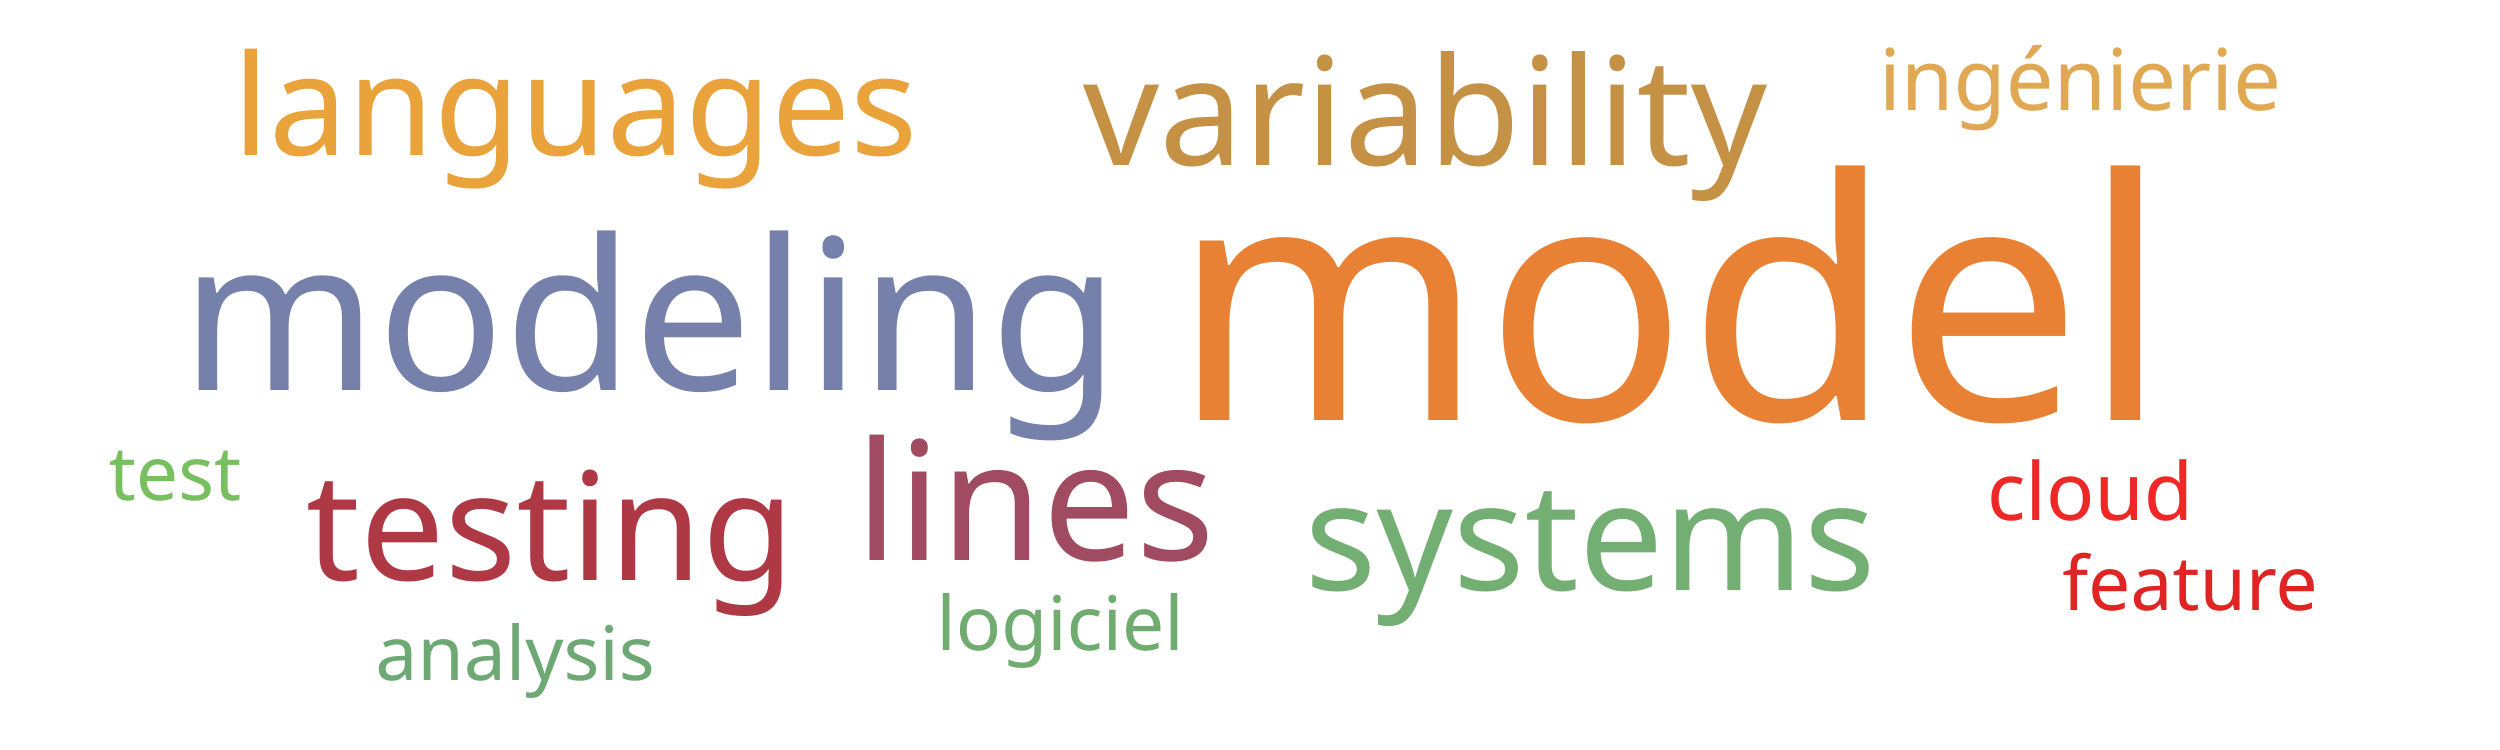
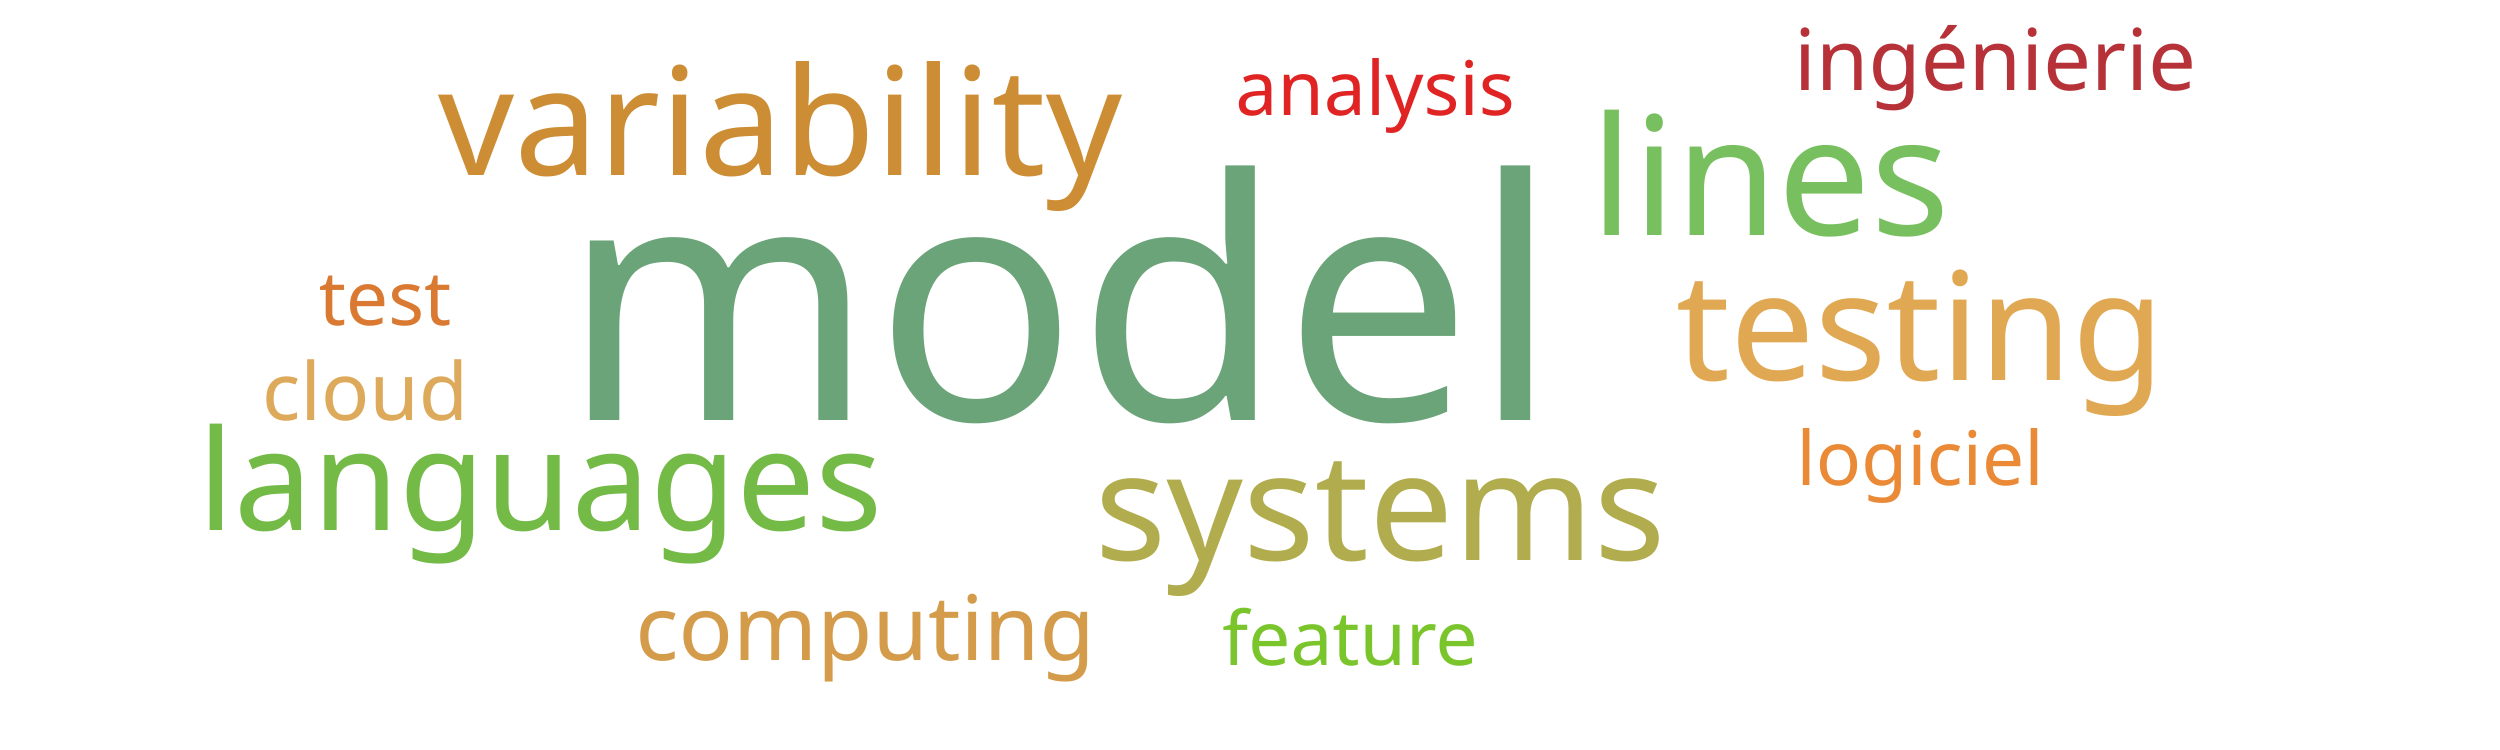
<svg xmlns="http://www.w3.org/2000/svg" width="500" height="150">
  <g transform="translate(250, 75)">
-     <text text-anchor="middle" style="font-family: Impact; font-size: 67px; fill: #e98135" transform="translate(84,9)rotate(0)">model</text>
-     <text text-anchor="middle" style="font-family: Impact; font-size: 42px; fill: #7581ab" transform="translate(-120,3)rotate(0)">modeling</text>
-     <text text-anchor="middle" style="font-family: Impact; font-size: 33px; fill: #a04b62" transform="translate(-43,37)rotate(0)">lines</text>
-     <text text-anchor="middle" style="font-family: Impact; font-size: 30px; fill: #af3845" transform="translate(-140,41)rotate(0)">testing</text>
-     <text text-anchor="middle" style="font-family: Impact; font-size: 30px; fill: #c59145" transform="translate(35,-42)rotate(0)">variability</text>
-     <text text-anchor="middle" style="font-family: Impact; font-size: 30px; fill: #73ae72" transform="translate(68,43)rotate(0)">systems</text>
-     <text text-anchor="middle" style="font-family: Impact; font-size: 28px; fill: #eaa23b" transform="translate(-135,-44)rotate(0)">languages</text>
-     <text text-anchor="middle" style="font-family: Impact; font-size: 17px; fill: #e1a853" transform="translate(166,-53)rotate(0)">ingénierie</text>
-     <text text-anchor="middle" style="font-family: Impact; font-size: 16px; fill: #ef2727" transform="translate(168,29)rotate(0)">cloud</text>
-     <text text-anchor="middle" style="font-family: Impact; font-size: 15px; fill: #78c05f" transform="translate(-215,25)rotate(0)">test</text>
-     <text text-anchor="middle" style="font-family: Impact; font-size: 15px; fill: #70ac6f" transform="translate(-38,55)rotate(0)">logiciel</text>
-     <text text-anchor="middle" style="font-family: Impact; font-size: 15px; fill: #e02424" transform="translate(188,47)rotate(0)">feature</text>
-     <text text-anchor="middle" style="font-family: Impact; font-size: 15px; fill: #6ea874" transform="translate(-147,61)rotate(0)">analysis</text>
+     <text text-anchor="middle" style="font-family: Impact; font-size: 67px; fill: #6ca47a" transform="translate(-38,9)rotate(0)">model</text>
+     <text text-anchor="middle" style="font-family: Impact; font-size: 33px; fill: #78c05f" transform="translate(104,-28)rotate(0)">lines</text>
+     <text text-anchor="middle" style="font-family: Impact; font-size: 30px; fill: #e0a852" transform="translate(134,1)rotate(0)">testing</text>
+     <text text-anchor="middle" style="font-family: Impact; font-size: 30px; fill: #cc8d34" transform="translate(-94,-40)rotate(0)">variability</text>
+     <text text-anchor="middle" style="font-family: Impact; font-size: 30px; fill: #b1ad4e" transform="translate(26,37)rotate(0)">systems</text>
+     <text text-anchor="middle" style="font-family: Impact; font-size: 28px; fill: #74ba46" transform="translate(-142,31)rotate(0)">languages</text>
+     <text text-anchor="middle" style="font-family: Impact; font-size: 18px; fill: #d49c4a" transform="translate(-77,57)rotate(0)">computing</text>
+     <text text-anchor="middle" style="font-family: Impact; font-size: 17px; fill: #b63138" transform="translate(149,-57)rotate(0)">ingénierie</text>
+     <text text-anchor="middle" style="font-family: Impact; font-size: 16px; fill: #ddaa5c" transform="translate(-177,9)rotate(0)">cloud</text>
+     <text text-anchor="middle" style="font-family: Impact; font-size: 15px; fill: #da7931" transform="translate(-173,-10)rotate(0)">test</text>
+     <text text-anchor="middle" style="font-family: Impact; font-size: 15px; fill: #ea8a37" transform="translate(134,22)rotate(0)">logiciel</text>
+     <text text-anchor="middle" style="font-family: Impact; font-size: 15px; fill: #7ac52c" transform="translate(20,58)rotate(0)">feature</text>
+     <text text-anchor="middle" style="font-family: Impact; font-size: 15px; fill: #e02424" transform="translate(25,-52)rotate(0)">analysis</text>
  </g>
</svg>
